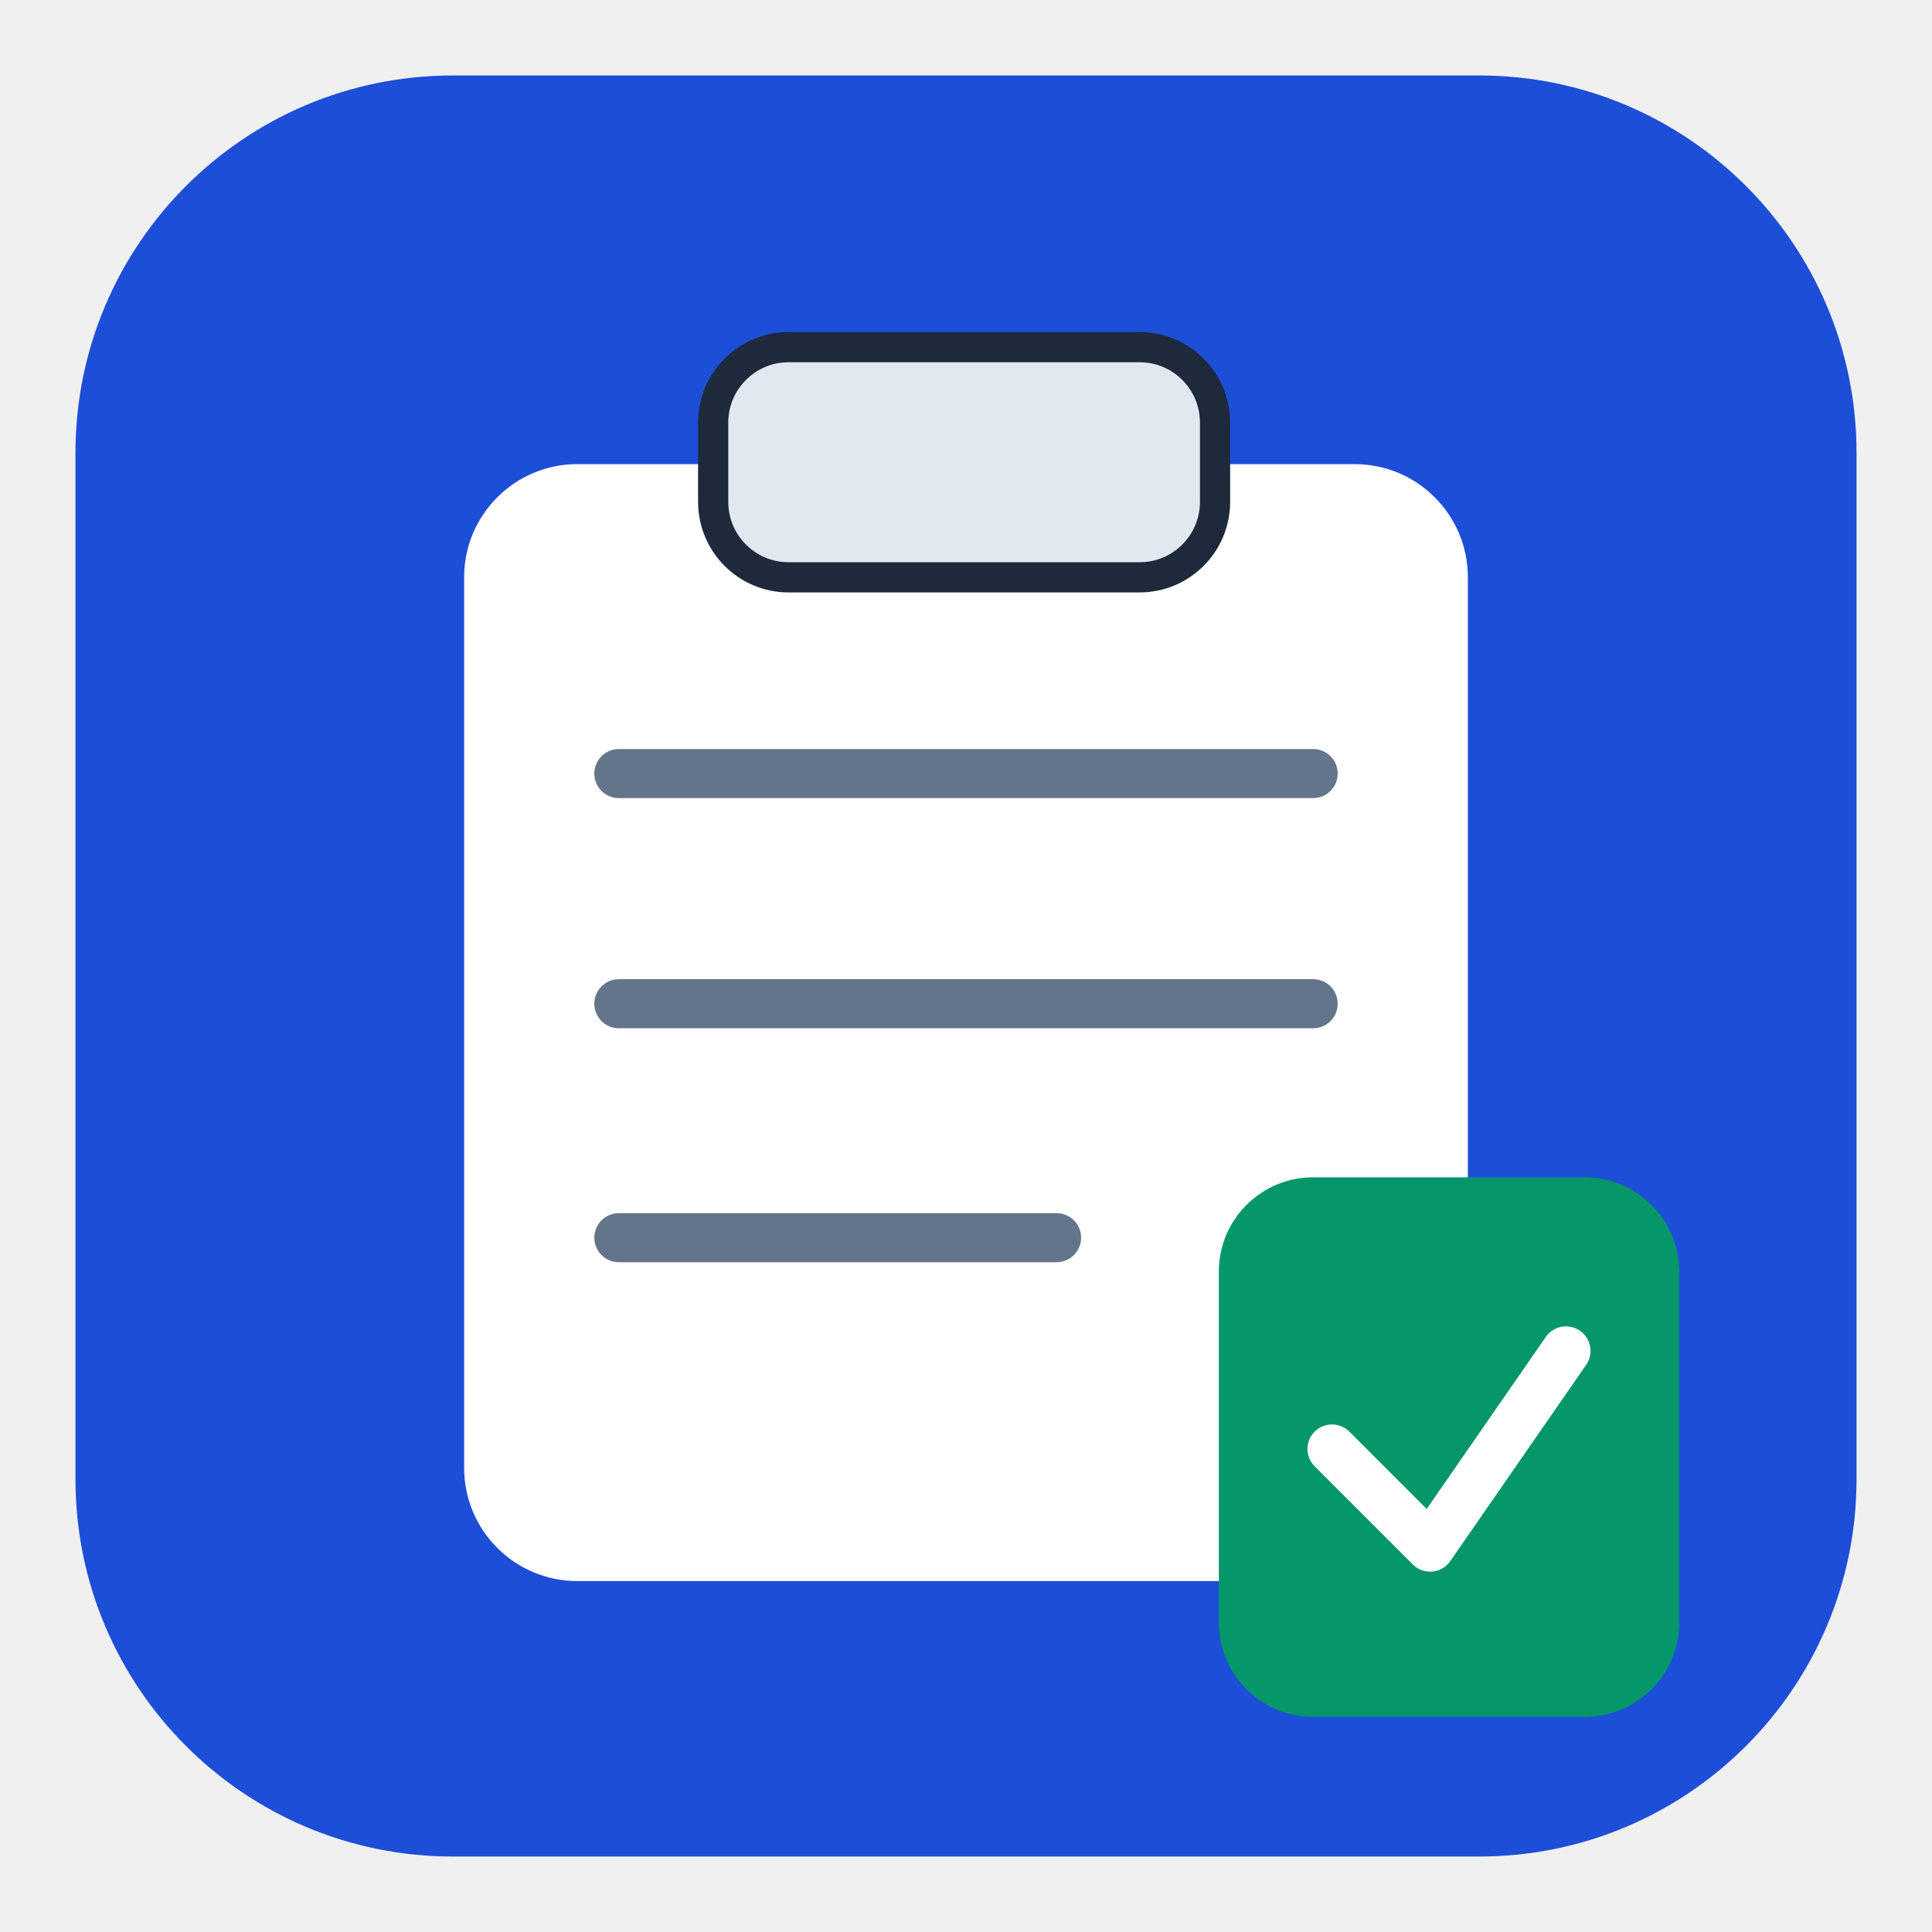
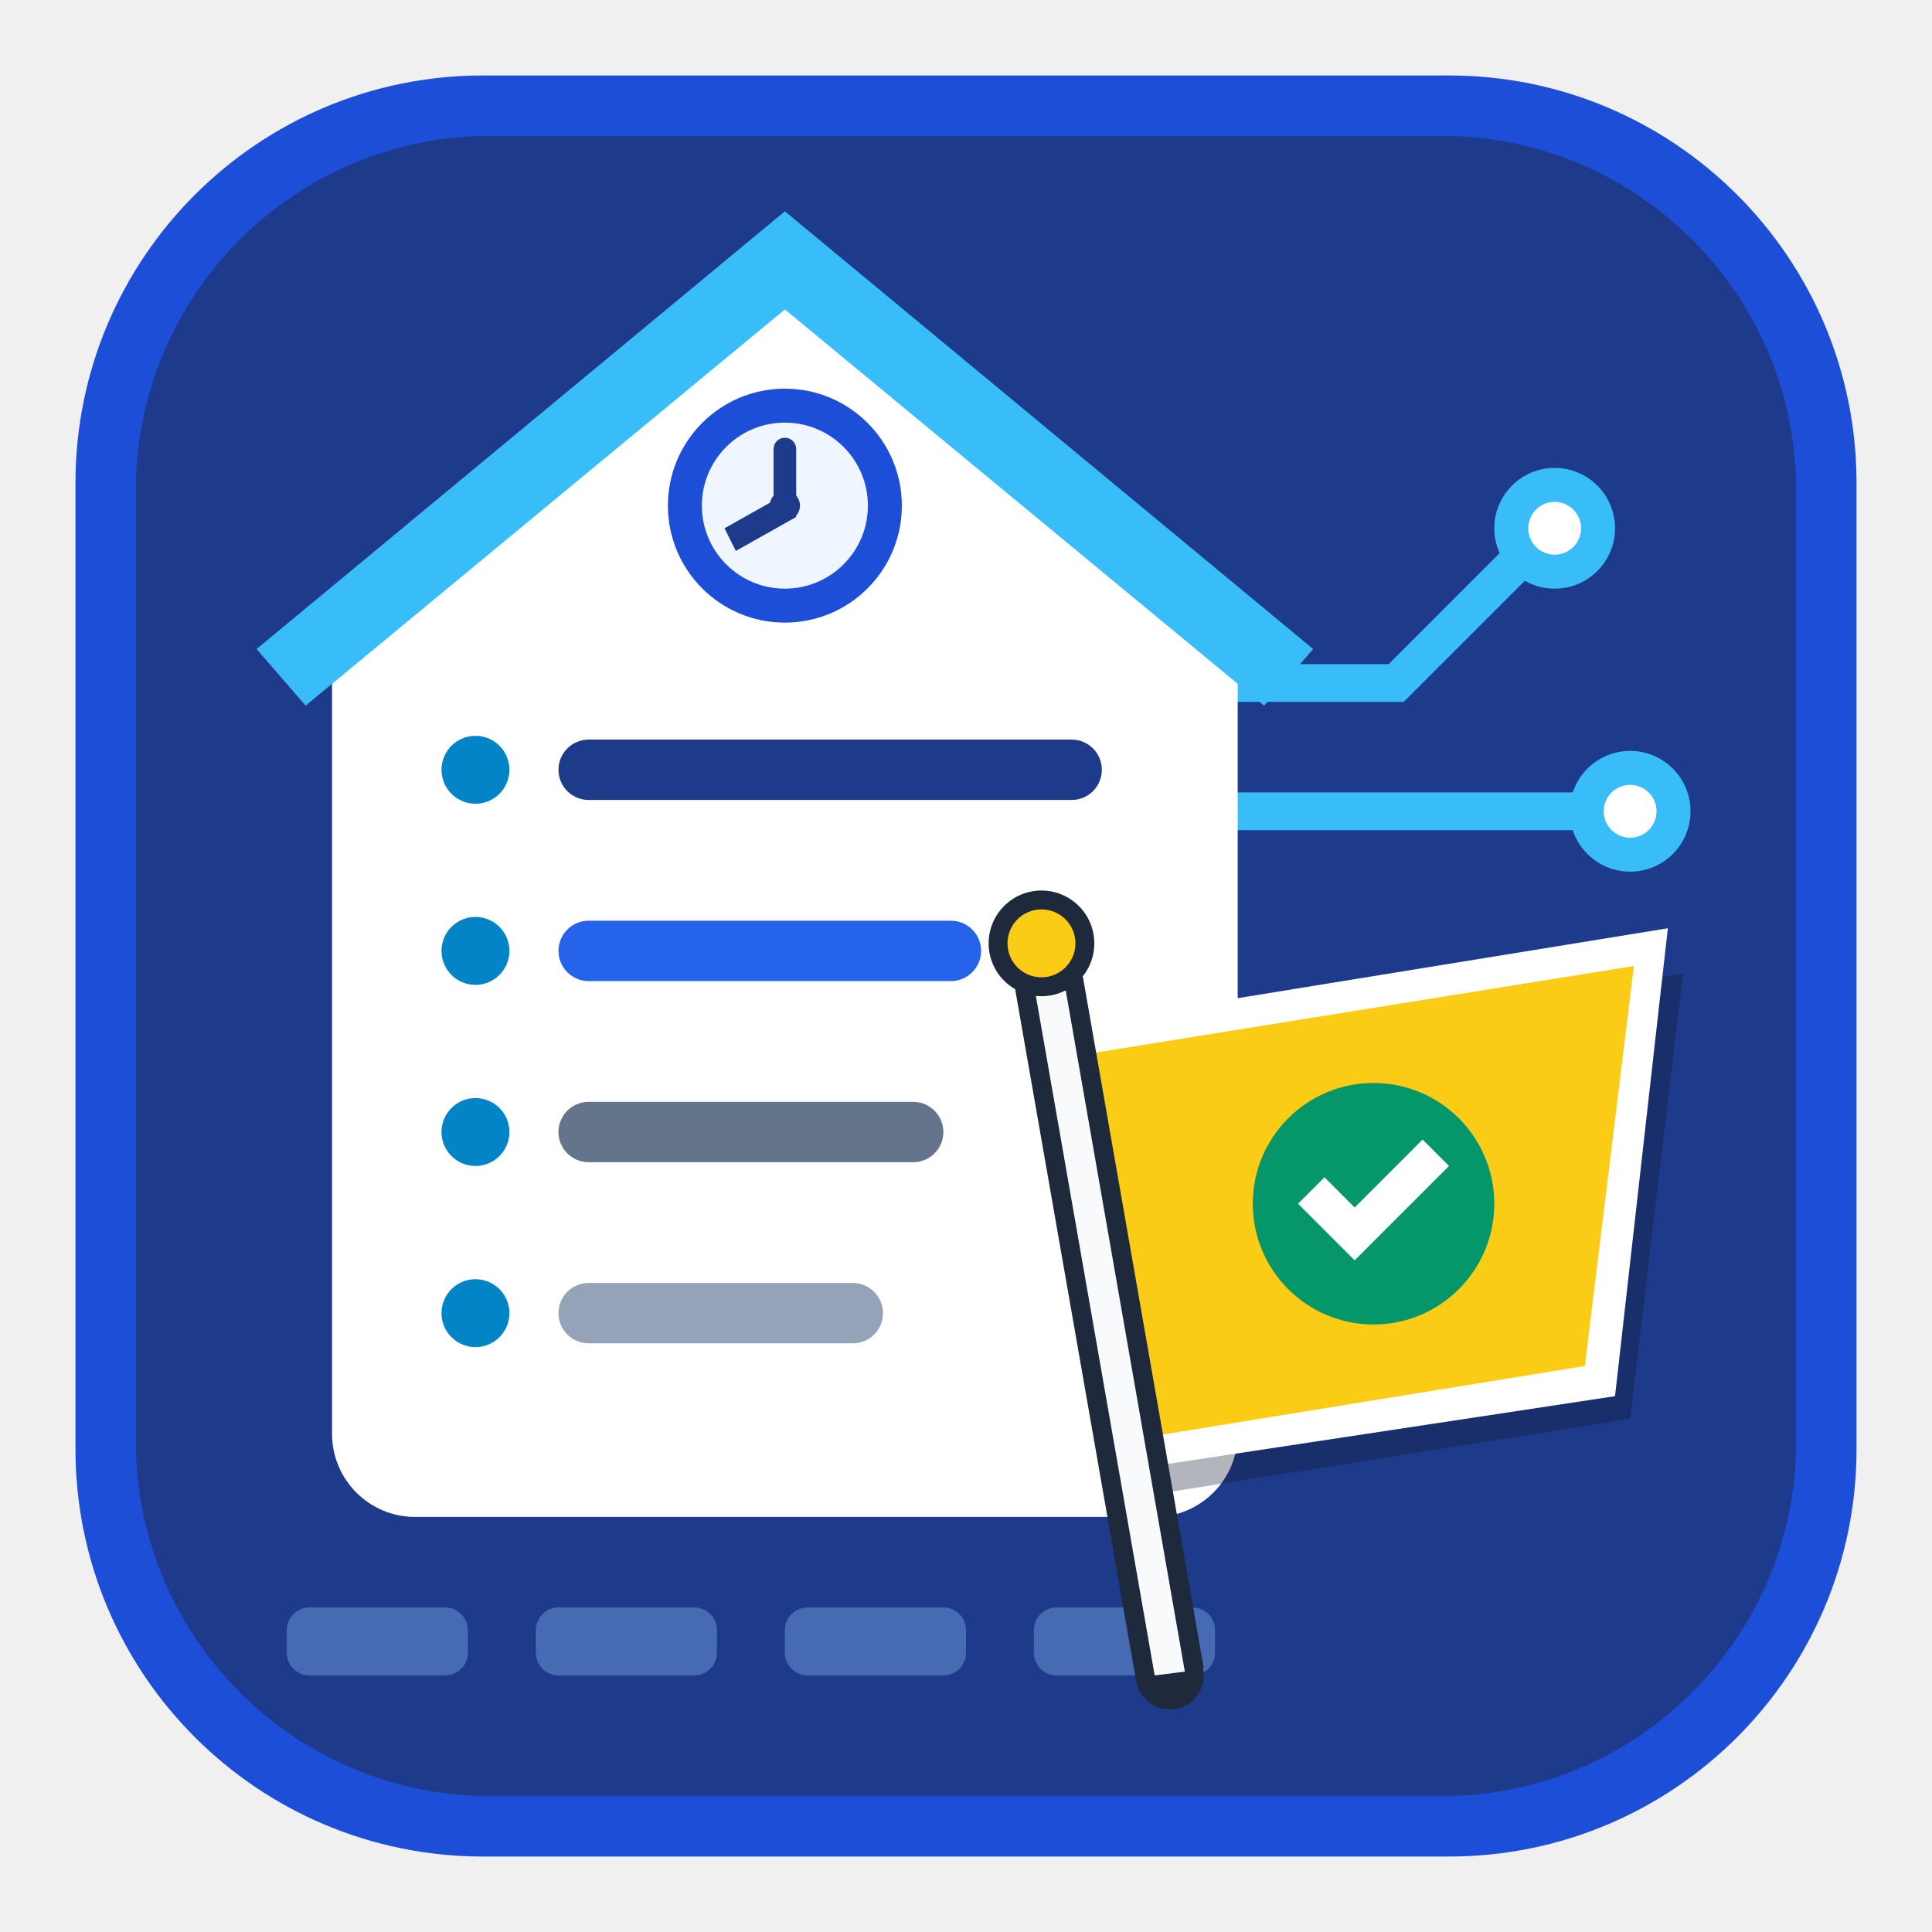
<svg xmlns="http://www.w3.org/2000/svg" viewBox="0 0 512 512">
-   <rect width="472" height="472" x="20" y="20" rx="100" fill="#1d4ed8" />
-   <rect width="266" height="296" x="123" y="123" rx="30" fill="#ffffff" />
-   <rect width="133" height="61" x="189" y="92" rx="20" fill="#e2e8f0" stroke="#1e293b" stroke-width="8" />
-   <line x1="164" y1="205" x2="348" y2="205" stroke="#64748b" stroke-width="13" stroke-linecap="round" />
-   <line x1="164" y1="266" x2="348" y2="266" stroke="#64748b" stroke-width="13" stroke-linecap="round" />
-   <line x1="164" y1="328" x2="280" y2="328" stroke="#64748b" stroke-width="13" stroke-linecap="round" />
-   <rect width="122" height="143" x="323" y="312" rx="25" fill="#059669" />
-   <path d="M 353 384 L 379 410 L 415 358" fill="none" stroke="#ffffff" stroke-width="13" stroke-linecap="round" stroke-linejoin="round" />
+   <rect x="20" y="20" width="472" height="472" rx="108" fill="#1d4ed8" />
+   <rect x="36" y="36" width="440" height="440" rx="94" fill="#1e3a8a" />
+   <polygon points="320,176 368,176 404,140 411,147 372,186 320,186" fill="#38bdf8" />
+   <rect x="320" y="210" width="106" height="10" fill="#38bdf8" />
+   <circle cx="412" cy="140" r="16" fill="#38bdf8" />
+   <circle cx="412" cy="140" r="7" fill="#ffffff" />
+   <circle cx="432" cy="215" r="16" fill="#38bdf8" />
+   <circle cx="432" cy="215" r="7" fill="#ffffff" />
+   <rect x="76" y="426" width="48" height="18" rx="6" fill="#93c5fd" fill-opacity="0.35" />
+   <rect x="142" y="426" width="48" height="18" rx="6" fill="#93c5fd" fill-opacity="0.35" />
+   <rect x="208" y="426" width="48" height="18" rx="6" fill="#93c5fd" fill-opacity="0.35" />
+   <rect x="274" y="426" width="48" height="18" rx="6" fill="#93c5fd" fill-opacity="0.35" />
+   <rect x="88" y="154" width="240" height="248" rx="22" fill="#ffffff" />
+   <polygon points="88,178 208,76 328,178" fill="#ffffff" />
+   <polygon points="68,172 208,56 348,172 335,187 208,82 81,187" fill="#38bdf8" />
+   <circle cx="208" cy="134" r="31" fill="#1d4ed8" />
+   <circle cx="208" cy="134" r="22" fill="#eff6ff" />
+   <rect x="205" y="116" width="6" height="19" rx="3" fill="#1e3a8a" />
+   <polygon points="208,131 211,137 195,146 192,140" fill="#1e3a8a" />
+   <circle cx="208" cy="134" r="4" fill="#1e3a8a" />
+   <circle cx="126" cy="204" r="9" fill="#0284c7" />
+   <rect x="148" y="196" width="144" height="16" rx="8" fill="#1e3a8a" />
+   <circle cx="126" cy="252" r="9" fill="#0284c7" />
+   <rect x="148" y="244" width="112" height="16" rx="8" fill="#2563eb" />
+   <circle cx="126" cy="300" r="9" fill="#0284c7" />
+   <rect x="148" y="292" width="102" height="16" rx="8" fill="#64748b" />
+   <circle cx="126" cy="348" r="9" fill="#0284c7" />
+   <rect x="148" y="340" width="86" height="16" rx="8" fill="#94a3b8" />
+   <polygon points="292,282 446,258 432,376 306,396" fill="#0f172a" fill-opacity="0.32" />
+   <polygon points="282,272 442,246 428,370 296,390" fill="#ffffff" />
+   <polygon points="290,279 433,256 420,362 303,381" fill="#facc15" />
+   <circle cx="364" cy="319" r="32" fill="#059669" />
+   <polygon points="344,319 351,312 359,320 377,302 384,309 359,334" fill="#ffffff" />
+   <polygon points="269,262 287,259 319,442 301,445" fill="#1e293b" />
+   <circle cx="278" cy="260" r="9" fill="#1e293b" />
+   <circle cx="310" cy="444" r="9" fill="#1e293b" />
+   <polygon points="274,261 282,260 314,443 306,444" fill="#f8fafc" />
+   <circle cx="276" cy="250" r="14" fill="#1e293b" />
+   <circle cx="276" cy="250" r="9" fill="#facc15" />
</svg>
